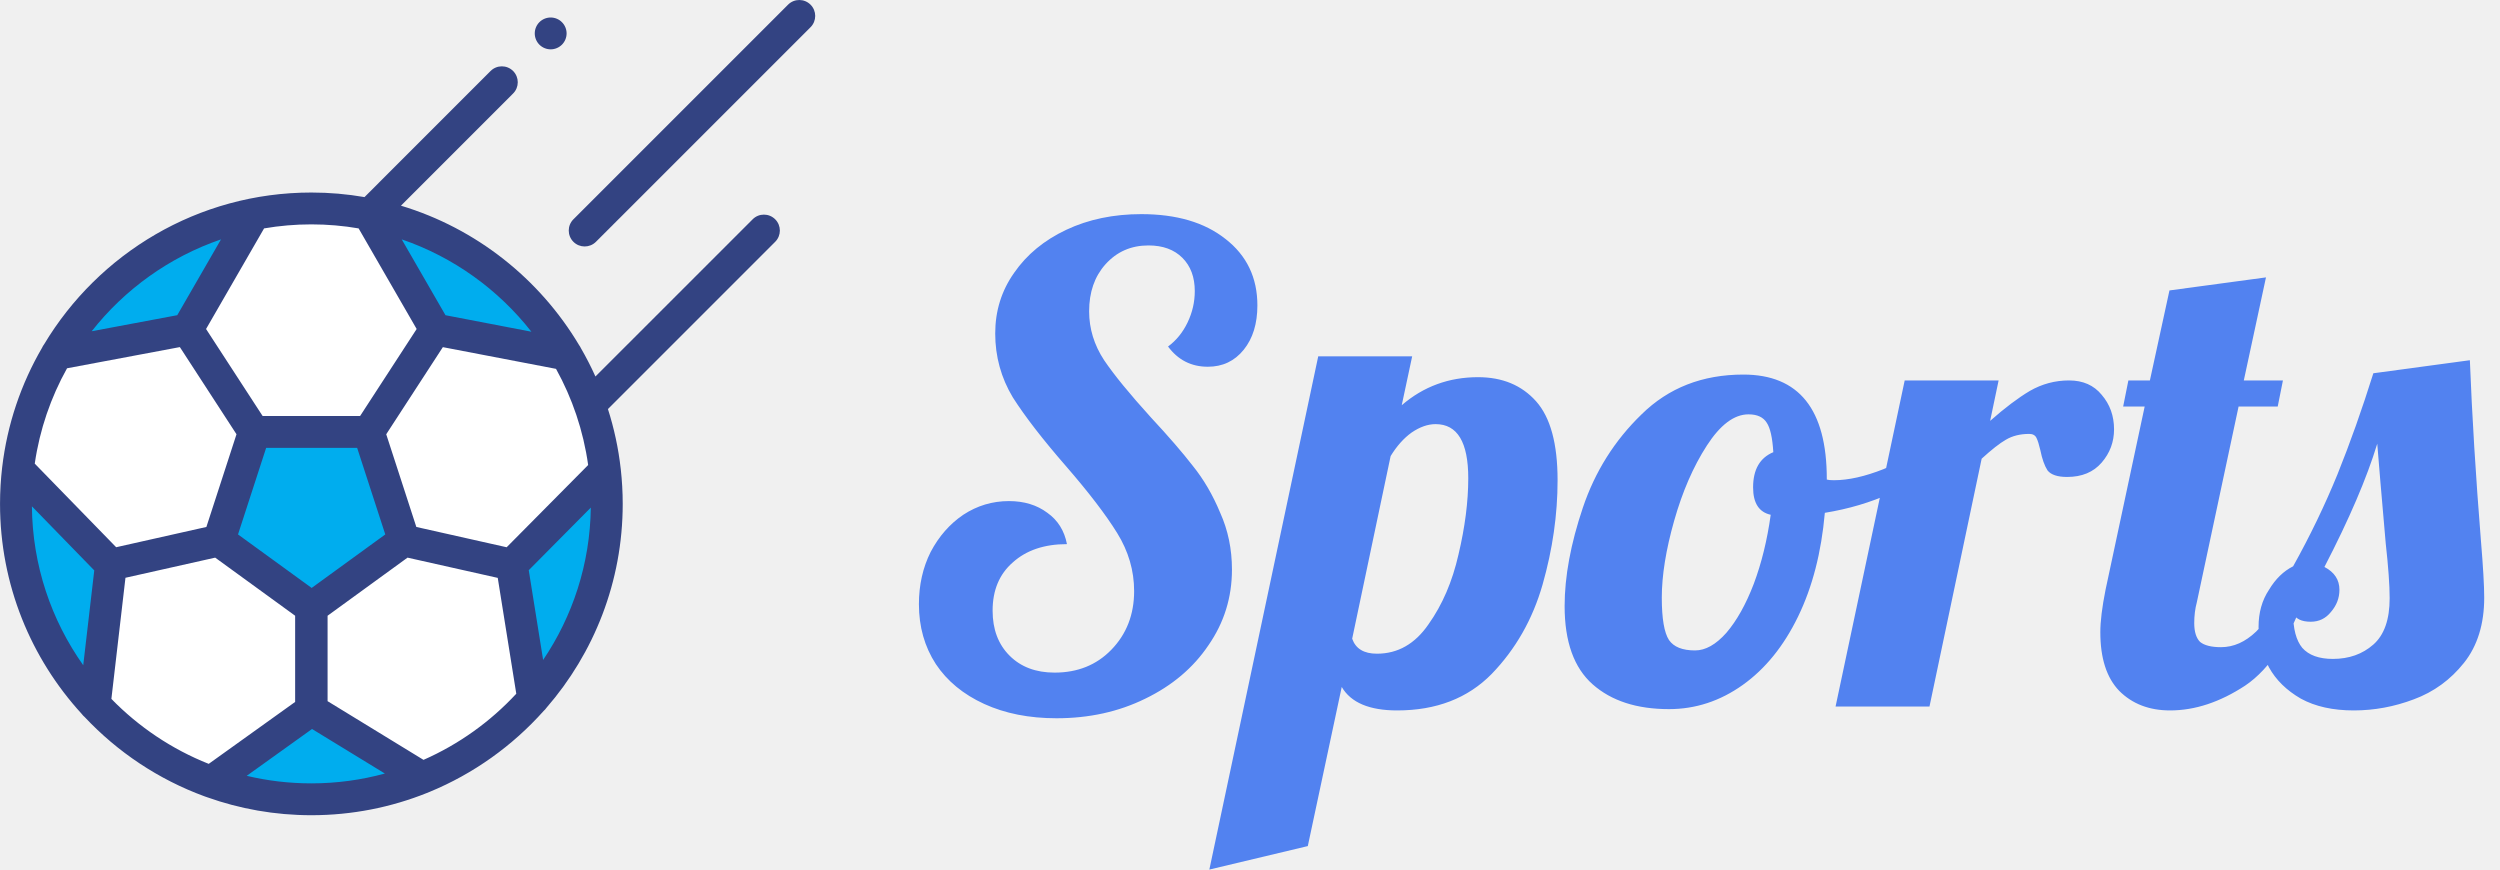
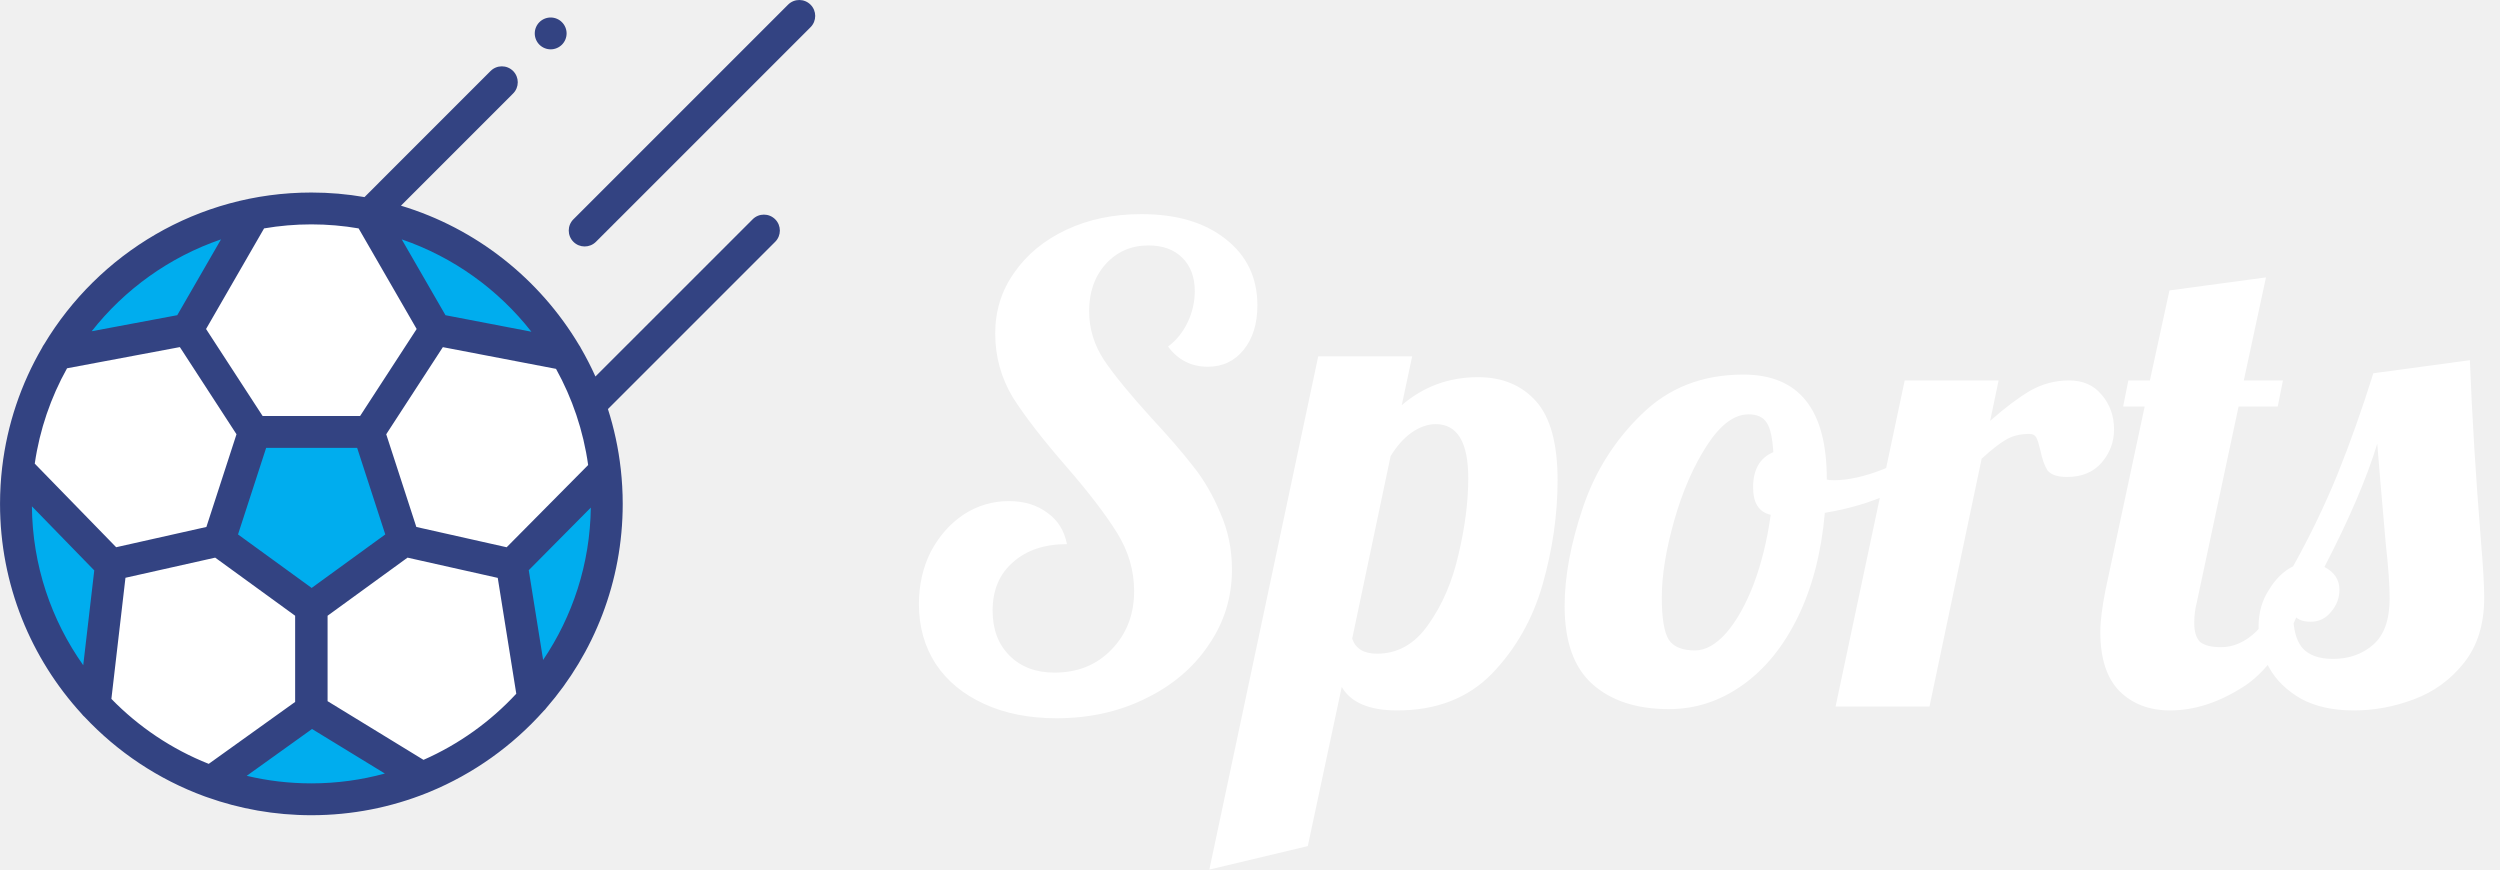
<svg xmlns="http://www.w3.org/2000/svg" width="92" height="32" viewBox="0 0 92 32" fill="none">
  <g clip-path="url(#clip0)">
    <path fill-rule="evenodd" clip-rule="evenodd" d="M0.587 18.542C0.587 12.538 5.454 7.671 11.458 7.671C17.463 7.671 22.33 12.538 22.33 18.542C22.33 24.547 17.463 29.414 11.458 29.414C5.454 29.414 0.587 24.547 0.587 18.542Z" fill="#00ADEE" />
    <path fill-rule="evenodd" clip-rule="evenodd" d="M15.538 28.622L11.468 26.131V22.36L14.866 19.891L18.832 20.781L19.622 25.72L15.538 28.622Z" fill="white" />
    <path fill-rule="evenodd" clip-rule="evenodd" d="M22.26 17.323L18.831 20.781L14.866 19.891L13.568 15.896L16.019 12.124L20.84 13.05L22.26 17.323Z" fill="white" />
    <path fill-rule="evenodd" clip-rule="evenodd" d="M7.764 28.771L11.446 26.132V22.36L8.048 19.892L4.082 20.782L3.483 25.932L7.764 28.771Z" fill="white" />
    <path fill-rule="evenodd" clip-rule="evenodd" d="M0.661 17.267L4.083 20.781L8.048 19.891L9.347 15.896L6.896 12.124L2.087 13.028L0.661 17.267Z" fill="white" />
    <path fill-rule="evenodd" clip-rule="evenodd" d="M9.346 7.877L6.896 12.125L9.347 15.896H13.569L16.02 12.125L13.569 7.877H9.346Z" fill="white" />
    <path d="M1.549 12.796C0.779 14.118 0.267 15.607 0.08 17.195C0.08 17.2 0.079 17.205 0.078 17.21C0.028 17.647 0.001 18.092 0.001 18.542C0.001 21.518 1.141 24.233 3.008 26.272C3.038 26.313 3.073 26.351 3.113 26.384C4.325 27.674 5.832 28.684 7.526 29.305C7.556 29.318 7.588 29.33 7.62 29.338C8.821 29.766 10.112 30 11.458 30C12.959 30 14.394 29.709 15.709 29.182C15.744 29.171 15.778 29.157 15.812 29.14C17.429 28.473 18.86 27.447 20.008 26.161C20.045 26.128 20.079 26.091 20.107 26.05C21.856 24.037 22.916 21.411 22.916 18.542C22.916 18.112 22.891 17.688 22.845 17.27C22.844 17.265 22.843 17.259 22.843 17.255C22.758 16.496 22.598 15.76 22.372 15.053L28.527 8.898C28.756 8.67 28.756 8.299 28.527 8.07C28.412 7.955 28.262 7.898 28.112 7.898C27.962 7.898 27.812 7.955 27.698 8.07L21.912 13.855C21.751 13.497 21.572 13.149 21.377 12.812C21.359 12.772 21.336 12.734 21.31 12.699C19.857 10.26 17.525 8.403 14.755 7.569L18.882 3.441C19.111 3.213 19.111 2.842 18.882 2.613C18.768 2.498 18.618 2.441 18.468 2.441C18.318 2.441 18.168 2.498 18.053 2.613L13.414 7.253C12.778 7.143 12.125 7.085 11.458 7.085C7.285 7.085 3.625 9.329 1.622 12.673C1.593 12.711 1.568 12.752 1.549 12.796ZM6.619 12.773L8.703 15.981L7.595 19.392L4.96 19.984L4.275 20.138L1.279 17.062C1.461 15.805 1.871 14.621 2.467 13.553L6.619 12.773ZM14.213 15.981L16.297 12.775L20.462 13.574C21.058 14.651 21.467 15.845 21.644 17.113L18.645 20.139L15.321 19.392L14.583 17.119L14.213 15.981ZM19.987 24.286L19.458 20.983L21.742 18.679C21.715 20.753 21.072 22.68 19.987 24.286ZM13.143 16.482L14.178 19.667L11.469 21.636L8.759 19.667L9.794 16.482H13.143ZM1.174 18.633L3.469 20.991L3.063 24.48C1.889 22.824 1.193 20.808 1.174 18.633ZM4.099 25.72L4.617 21.262L5.878 20.979L7.919 20.521L10.861 22.659V25.831L7.681 28.11C6.322 27.571 5.104 26.75 4.099 25.72ZM9.079 28.55L11.483 26.827L14.163 28.466C13.3 28.702 12.394 28.828 11.458 28.828C10.639 28.828 9.843 28.732 9.079 28.55ZM15.585 27.963L12.055 25.803V22.659L14.13 21.151L14.997 20.521L18.317 21.266L18.999 25.529C18.046 26.558 16.885 27.391 15.585 27.963ZM19.555 12.207L16.394 11.6L14.784 8.809C16.686 9.46 18.338 10.655 19.555 12.207ZM13.197 8.405L15.333 12.107L13.251 15.31H9.665L7.583 12.107L9.718 8.405C10.284 8.308 10.865 8.257 11.458 8.257C12.051 8.257 12.632 8.308 13.197 8.405ZM8.133 8.809L6.523 11.599L3.374 12.19C4.589 10.646 6.237 9.458 8.133 8.809Z" fill="#334382" />
    <path d="M21.93 8.899L29.828 1.001C30.057 0.772 30.057 0.401 29.828 0.172C29.714 0.058 29.564 0 29.414 0C29.264 0 29.114 0.058 29 0.172L21.102 8.07C20.873 8.299 20.873 8.67 21.102 8.899C21.33 9.127 21.701 9.127 21.93 8.899Z" fill="#334382" />
    <path d="M20.265 1.816C20.419 1.816 20.57 1.753 20.679 1.644C20.788 1.535 20.851 1.384 20.851 1.23C20.851 1.075 20.788 0.925 20.679 0.816C20.57 0.706 20.419 0.644 20.265 0.644C20.11 0.644 19.959 0.706 19.85 0.816C19.741 0.925 19.679 1.075 19.679 1.23C19.679 1.384 19.741 1.535 19.85 1.644C19.959 1.753 20.11 1.816 20.265 1.816Z" fill="#334382" />
  </g>
-   <path d="M38.88 26.432C37.872 26.432 36.984 26.256 36.216 25.904C35.448 25.552 34.856 25.064 34.44 24.44C34.024 23.8 33.816 23.064 33.816 22.232C33.816 21.528 33.96 20.888 34.248 20.312C34.552 19.736 34.952 19.28 35.448 18.944C35.96 18.608 36.52 18.44 37.128 18.44C37.688 18.44 38.16 18.584 38.544 18.872C38.928 19.144 39.168 19.528 39.264 20.024C38.432 20.024 37.768 20.248 37.272 20.696C36.776 21.128 36.528 21.72 36.528 22.472C36.528 23.16 36.736 23.712 37.152 24.128C37.568 24.544 38.12 24.752 38.808 24.752C39.656 24.752 40.352 24.472 40.896 23.912C41.456 23.336 41.736 22.616 41.736 21.752C41.736 21 41.528 20.288 41.112 19.616C40.696 18.944 40.072 18.128 39.24 17.168C38.376 16.176 37.72 15.328 37.272 14.624C36.84 13.904 36.624 13.12 36.624 12.272C36.624 11.44 36.856 10.696 37.32 10.04C37.784 9.368 38.424 8.84 39.24 8.456C40.056 8.072 40.976 7.88 42 7.88C43.296 7.88 44.328 8.184 45.096 8.792C45.88 9.4 46.272 10.216 46.272 11.24C46.272 11.912 46.104 12.456 45.768 12.872C45.432 13.288 44.992 13.496 44.448 13.496C43.84 13.496 43.352 13.248 42.984 12.752C43.288 12.528 43.528 12.232 43.704 11.864C43.88 11.496 43.968 11.112 43.968 10.712C43.968 10.2 43.816 9.792 43.512 9.488C43.208 9.184 42.792 9.032 42.264 9.032C41.624 9.032 41.096 9.264 40.68 9.728C40.28 10.176 40.08 10.752 40.08 11.456C40.08 12.096 40.264 12.696 40.632 13.256C41 13.8 41.576 14.504 42.36 15.368C43 16.056 43.512 16.648 43.896 17.144C44.296 17.64 44.632 18.216 44.904 18.872C45.192 19.512 45.336 20.208 45.336 20.96C45.336 21.984 45.048 22.912 44.472 23.744C43.912 24.576 43.136 25.232 42.144 25.712C41.168 26.192 40.08 26.432 38.88 26.432ZM48.511 13.112H51.968L51.584 14.912C52.383 14.224 53.319 13.88 54.392 13.88C55.288 13.88 55.999 14.176 56.528 14.768C57.056 15.36 57.319 16.328 57.319 17.672C57.319 18.936 57.136 20.216 56.767 21.512C56.4 22.792 55.776 23.888 54.895 24.8C54.016 25.696 52.855 26.144 51.416 26.144C50.392 26.144 49.712 25.856 49.376 25.28L48.127 31.136L44.504 32L48.511 13.112ZM50.672 24.056C51.44 24.056 52.072 23.696 52.568 22.976C53.08 22.256 53.447 21.4 53.672 20.408C53.911 19.4 54.032 18.464 54.032 17.6C54.032 16.272 53.632 15.608 52.831 15.608C52.544 15.608 52.248 15.712 51.944 15.92C51.656 16.128 51.4 16.416 51.175 16.784L49.76 23.504C49.888 23.872 50.191 24.056 50.672 24.056ZM61.418 26.096C60.234 26.096 59.298 25.792 58.61 25.184C57.922 24.576 57.578 23.616 57.578 22.304C57.578 21.216 57.802 20.008 58.25 18.68C58.698 17.352 59.418 16.208 60.41 15.248C61.402 14.272 62.65 13.784 64.154 13.784C66.202 13.784 67.226 15.064 67.226 17.624V17.648C67.274 17.664 67.362 17.672 67.49 17.672C68.018 17.672 68.626 17.536 69.314 17.264C70.002 16.976 70.626 16.632 71.186 16.232L71.402 16.88C70.938 17.376 70.33 17.8 69.578 18.152C68.842 18.488 68.034 18.728 67.154 18.872C67.026 20.328 66.698 21.6 66.17 22.688C65.642 23.776 64.962 24.616 64.13 25.208C63.298 25.8 62.394 26.096 61.418 26.096ZM62.378 23.936C62.762 23.936 63.146 23.72 63.53 23.288C63.914 22.84 64.25 22.24 64.538 21.488C64.826 20.72 65.034 19.872 65.162 18.944C64.73 18.848 64.514 18.512 64.514 17.936C64.514 17.28 64.762 16.848 65.258 16.64C65.226 16.112 65.146 15.752 65.018 15.56C64.89 15.352 64.666 15.248 64.346 15.248C63.818 15.248 63.306 15.632 62.81 16.4C62.314 17.168 61.914 18.088 61.61 19.16C61.306 20.232 61.154 21.176 61.154 21.992C61.154 22.76 61.242 23.28 61.418 23.552C61.594 23.808 61.914 23.936 62.378 23.936ZM70.093 14H73.549L73.237 15.488C73.781 15.008 74.269 14.64 74.701 14.384C75.149 14.128 75.629 14 76.141 14C76.653 14 77.053 14.176 77.341 14.528C77.645 14.88 77.797 15.304 77.797 15.8C77.797 16.264 77.645 16.672 77.341 17.024C77.037 17.376 76.613 17.552 76.069 17.552C75.717 17.552 75.477 17.472 75.349 17.312C75.237 17.136 75.149 16.888 75.085 16.568C75.037 16.36 74.989 16.208 74.941 16.112C74.893 16.016 74.805 15.968 74.677 15.968C74.341 15.968 74.053 16.04 73.813 16.184C73.589 16.312 73.293 16.544 72.925 16.88L71.005 26H67.549L70.093 14ZM79.86 26.144C79.092 26.144 78.468 25.904 77.988 25.424C77.524 24.944 77.292 24.224 77.292 23.264C77.292 22.864 77.356 22.344 77.484 21.704L78.924 14.96H78.132L78.324 14H79.116L79.836 10.688L83.388 10.208L82.572 14H84.012L83.82 14.96H82.38L80.844 22.16C80.78 22.4 80.748 22.656 80.748 22.928C80.748 23.248 80.82 23.48 80.964 23.624C81.124 23.752 81.38 23.816 81.732 23.816C82.196 23.816 82.628 23.624 83.028 23.24C83.428 22.84 83.716 22.328 83.892 21.704H84.9C84.308 23.432 83.548 24.608 82.62 25.232C81.692 25.84 80.772 26.144 79.86 26.144ZM86.619 26.144C85.851 26.144 85.203 26 84.675 25.712C84.147 25.408 83.755 25.024 83.499 24.56C83.243 24.08 83.115 23.584 83.115 23.072C83.115 22.544 83.243 22.088 83.499 21.704C83.739 21.304 84.035 21.016 84.387 20.84C85.011 19.72 85.555 18.592 86.019 17.456C86.483 16.304 86.923 15.064 87.339 13.736L90.891 13.256C90.971 15.304 91.107 17.52 91.299 19.904C91.379 20.864 91.419 21.56 91.419 21.992C91.419 22.968 91.171 23.768 90.675 24.392C90.179 25.016 89.563 25.464 88.827 25.736C88.107 26.008 87.371 26.144 86.619 26.144ZM85.851 24.248C86.443 24.248 86.939 24.072 87.339 23.72C87.739 23.368 87.939 22.8 87.939 22.016C87.939 21.536 87.891 20.864 87.795 20C87.635 18.176 87.531 16.952 87.483 16.328C87.099 17.592 86.451 19.104 85.539 20.864C85.907 21.056 86.091 21.336 86.091 21.704C86.091 22.008 85.987 22.28 85.779 22.52C85.587 22.76 85.339 22.88 85.035 22.88C84.699 22.88 84.483 22.776 84.387 22.568C84.387 23.144 84.499 23.568 84.723 23.84C84.963 24.112 85.339 24.248 85.851 24.248Z" fill="#5282F0" />
+   <path d="M38.88 26.432C37.872 26.432 36.984 26.256 36.216 25.904C35.448 25.552 34.856 25.064 34.44 24.44C34.024 23.8 33.816 23.064 33.816 22.232C33.816 21.528 33.96 20.888 34.248 20.312C34.552 19.736 34.952 19.28 35.448 18.944C35.96 18.608 36.52 18.44 37.128 18.44C37.688 18.44 38.16 18.584 38.544 18.872C38.928 19.144 39.168 19.528 39.264 20.024C38.432 20.024 37.768 20.248 37.272 20.696C36.776 21.128 36.528 21.72 36.528 22.472C36.528 23.16 36.736 23.712 37.152 24.128C37.568 24.544 38.12 24.752 38.808 24.752C39.656 24.752 40.352 24.472 40.896 23.912C41.456 23.336 41.736 22.616 41.736 21.752C41.736 21 41.528 20.288 41.112 19.616C40.696 18.944 40.072 18.128 39.24 17.168C38.376 16.176 37.72 15.328 37.272 14.624C36.84 13.904 36.624 13.12 36.624 12.272C36.624 11.44 36.856 10.696 37.32 10.04C37.784 9.368 38.424 8.84 39.24 8.456C40.056 8.072 40.976 7.88 42 7.88C43.296 7.88 44.328 8.184 45.096 8.792C45.88 9.4 46.272 10.216 46.272 11.24C46.272 11.912 46.104 12.456 45.768 12.872C45.432 13.288 44.992 13.496 44.448 13.496C43.84 13.496 43.352 13.248 42.984 12.752C43.288 12.528 43.528 12.232 43.704 11.864C43.88 11.496 43.968 11.112 43.968 10.712C43.968 10.2 43.816 9.792 43.512 9.488C43.208 9.184 42.792 9.032 42.264 9.032C41.624 9.032 41.096 9.264 40.68 9.728C40.28 10.176 40.08 10.752 40.08 11.456C40.08 12.096 40.264 12.696 40.632 13.256C41 13.8 41.576 14.504 42.36 15.368C43 16.056 43.512 16.648 43.896 17.144C44.296 17.64 44.632 18.216 44.904 18.872C45.192 19.512 45.336 20.208 45.336 20.96C45.336 21.984 45.048 22.912 44.472 23.744C43.912 24.576 43.136 25.232 42.144 25.712C41.168 26.192 40.08 26.432 38.88 26.432ZM48.511 13.112H51.968L51.584 14.912C52.383 14.224 53.319 13.88 54.392 13.88C55.288 13.88 55.999 14.176 56.528 14.768C57.056 15.36 57.319 16.328 57.319 17.672C57.319 18.936 57.136 20.216 56.767 21.512C56.4 22.792 55.776 23.888 54.895 24.8C54.016 25.696 52.855 26.144 51.416 26.144C50.392 26.144 49.712 25.856 49.376 25.28L48.127 31.136L44.504 32L48.511 13.112ZM50.672 24.056C51.44 24.056 52.072 23.696 52.568 22.976C53.08 22.256 53.447 21.4 53.672 20.408C53.911 19.4 54.032 18.464 54.032 17.6C54.032 16.272 53.632 15.608 52.831 15.608C52.544 15.608 52.248 15.712 51.944 15.92C51.656 16.128 51.4 16.416 51.175 16.784L49.76 23.504C49.888 23.872 50.191 24.056 50.672 24.056ZM61.418 26.096C60.234 26.096 59.298 25.792 58.61 25.184C57.922 24.576 57.578 23.616 57.578 22.304C57.578 21.216 57.802 20.008 58.25 18.68C58.698 17.352 59.418 16.208 60.41 15.248C61.402 14.272 62.65 13.784 64.154 13.784C66.202 13.784 67.226 15.064 67.226 17.624V17.648C67.274 17.664 67.362 17.672 67.49 17.672C68.018 17.672 68.626 17.536 69.314 17.264C70.002 16.976 70.626 16.632 71.186 16.232L71.402 16.88C70.938 17.376 70.33 17.8 69.578 18.152C68.842 18.488 68.034 18.728 67.154 18.872C67.026 20.328 66.698 21.6 66.17 22.688C65.642 23.776 64.962 24.616 64.13 25.208C63.298 25.8 62.394 26.096 61.418 26.096ZM62.378 23.936C62.762 23.936 63.146 23.72 63.53 23.288C63.914 22.84 64.25 22.24 64.538 21.488C64.826 20.72 65.034 19.872 65.162 18.944C64.73 18.848 64.514 18.512 64.514 17.936C64.514 17.28 64.762 16.848 65.258 16.64C65.226 16.112 65.146 15.752 65.018 15.56C64.89 15.352 64.666 15.248 64.346 15.248C63.818 15.248 63.306 15.632 62.81 16.4C62.314 17.168 61.914 18.088 61.61 19.16C61.306 20.232 61.154 21.176 61.154 21.992C61.154 22.76 61.242 23.28 61.418 23.552C61.594 23.808 61.914 23.936 62.378 23.936ZM70.093 14H73.549L73.237 15.488C73.781 15.008 74.269 14.64 74.701 14.384C75.149 14.128 75.629 14 76.141 14C76.653 14 77.053 14.176 77.341 14.528C77.645 14.88 77.797 15.304 77.797 15.8C77.797 16.264 77.645 16.672 77.341 17.024C77.037 17.376 76.613 17.552 76.069 17.552C75.717 17.552 75.477 17.472 75.349 17.312C75.237 17.136 75.149 16.888 75.085 16.568C75.037 16.36 74.989 16.208 74.941 16.112C74.893 16.016 74.805 15.968 74.677 15.968C74.341 15.968 74.053 16.04 73.813 16.184C73.589 16.312 73.293 16.544 72.925 16.88L71.005 26H67.549L70.093 14ZM79.86 26.144C79.092 26.144 78.468 25.904 77.988 25.424C77.524 24.944 77.292 24.224 77.292 23.264C77.292 22.864 77.356 22.344 77.484 21.704L78.924 14.96H78.132L78.324 14H79.116L79.836 10.688L83.388 10.208L82.572 14H84.012L83.82 14.96H82.38L80.844 22.16C80.78 22.4 80.748 22.656 80.748 22.928C80.748 23.248 80.82 23.48 80.964 23.624C81.124 23.752 81.38 23.816 81.732 23.816C82.196 23.816 82.628 23.624 83.028 23.24C83.428 22.84 83.716 22.328 83.892 21.704H84.9C84.308 23.432 83.548 24.608 82.62 25.232C81.692 25.84 80.772 26.144 79.86 26.144ZM86.619 26.144C85.851 26.144 85.203 26 84.675 25.712C84.147 25.408 83.755 25.024 83.499 24.56C83.243 24.08 83.115 23.584 83.115 23.072C83.115 22.544 83.243 22.088 83.499 21.704C83.739 21.304 84.035 21.016 84.387 20.84C85.011 19.72 85.555 18.592 86.019 17.456C86.483 16.304 86.923 15.064 87.339 13.736L90.891 13.256C90.971 15.304 91.107 17.52 91.299 19.904C91.379 20.864 91.419 21.56 91.419 21.992C91.419 22.968 91.171 23.768 90.675 24.392C90.179 25.016 89.563 25.464 88.827 25.736C88.107 26.008 87.371 26.144 86.619 26.144ZM85.851 24.248C86.443 24.248 86.939 24.072 87.339 23.72C87.739 23.368 87.939 22.8 87.939 22.016C87.939 21.536 87.891 20.864 87.795 20C87.635 18.176 87.531 16.952 87.483 16.328C87.099 17.592 86.451 19.104 85.539 20.864C85.907 21.056 86.091 21.336 86.091 21.704C86.091 22.008 85.987 22.28 85.779 22.52C85.587 22.76 85.339 22.88 85.035 22.88C84.699 22.88 84.483 22.776 84.387 22.568C84.387 23.144 84.499 23.568 84.723 23.84C84.963 24.112 85.339 24.248 85.851 24.248Z" fill="#FFFFFF" />
  <defs>
    <clipPath id="clip0">
      <rect width="30" height="30" fill="white" transform="translate(30 30) rotate(-180)" />
    </clipPath>
  </defs>
</svg>
